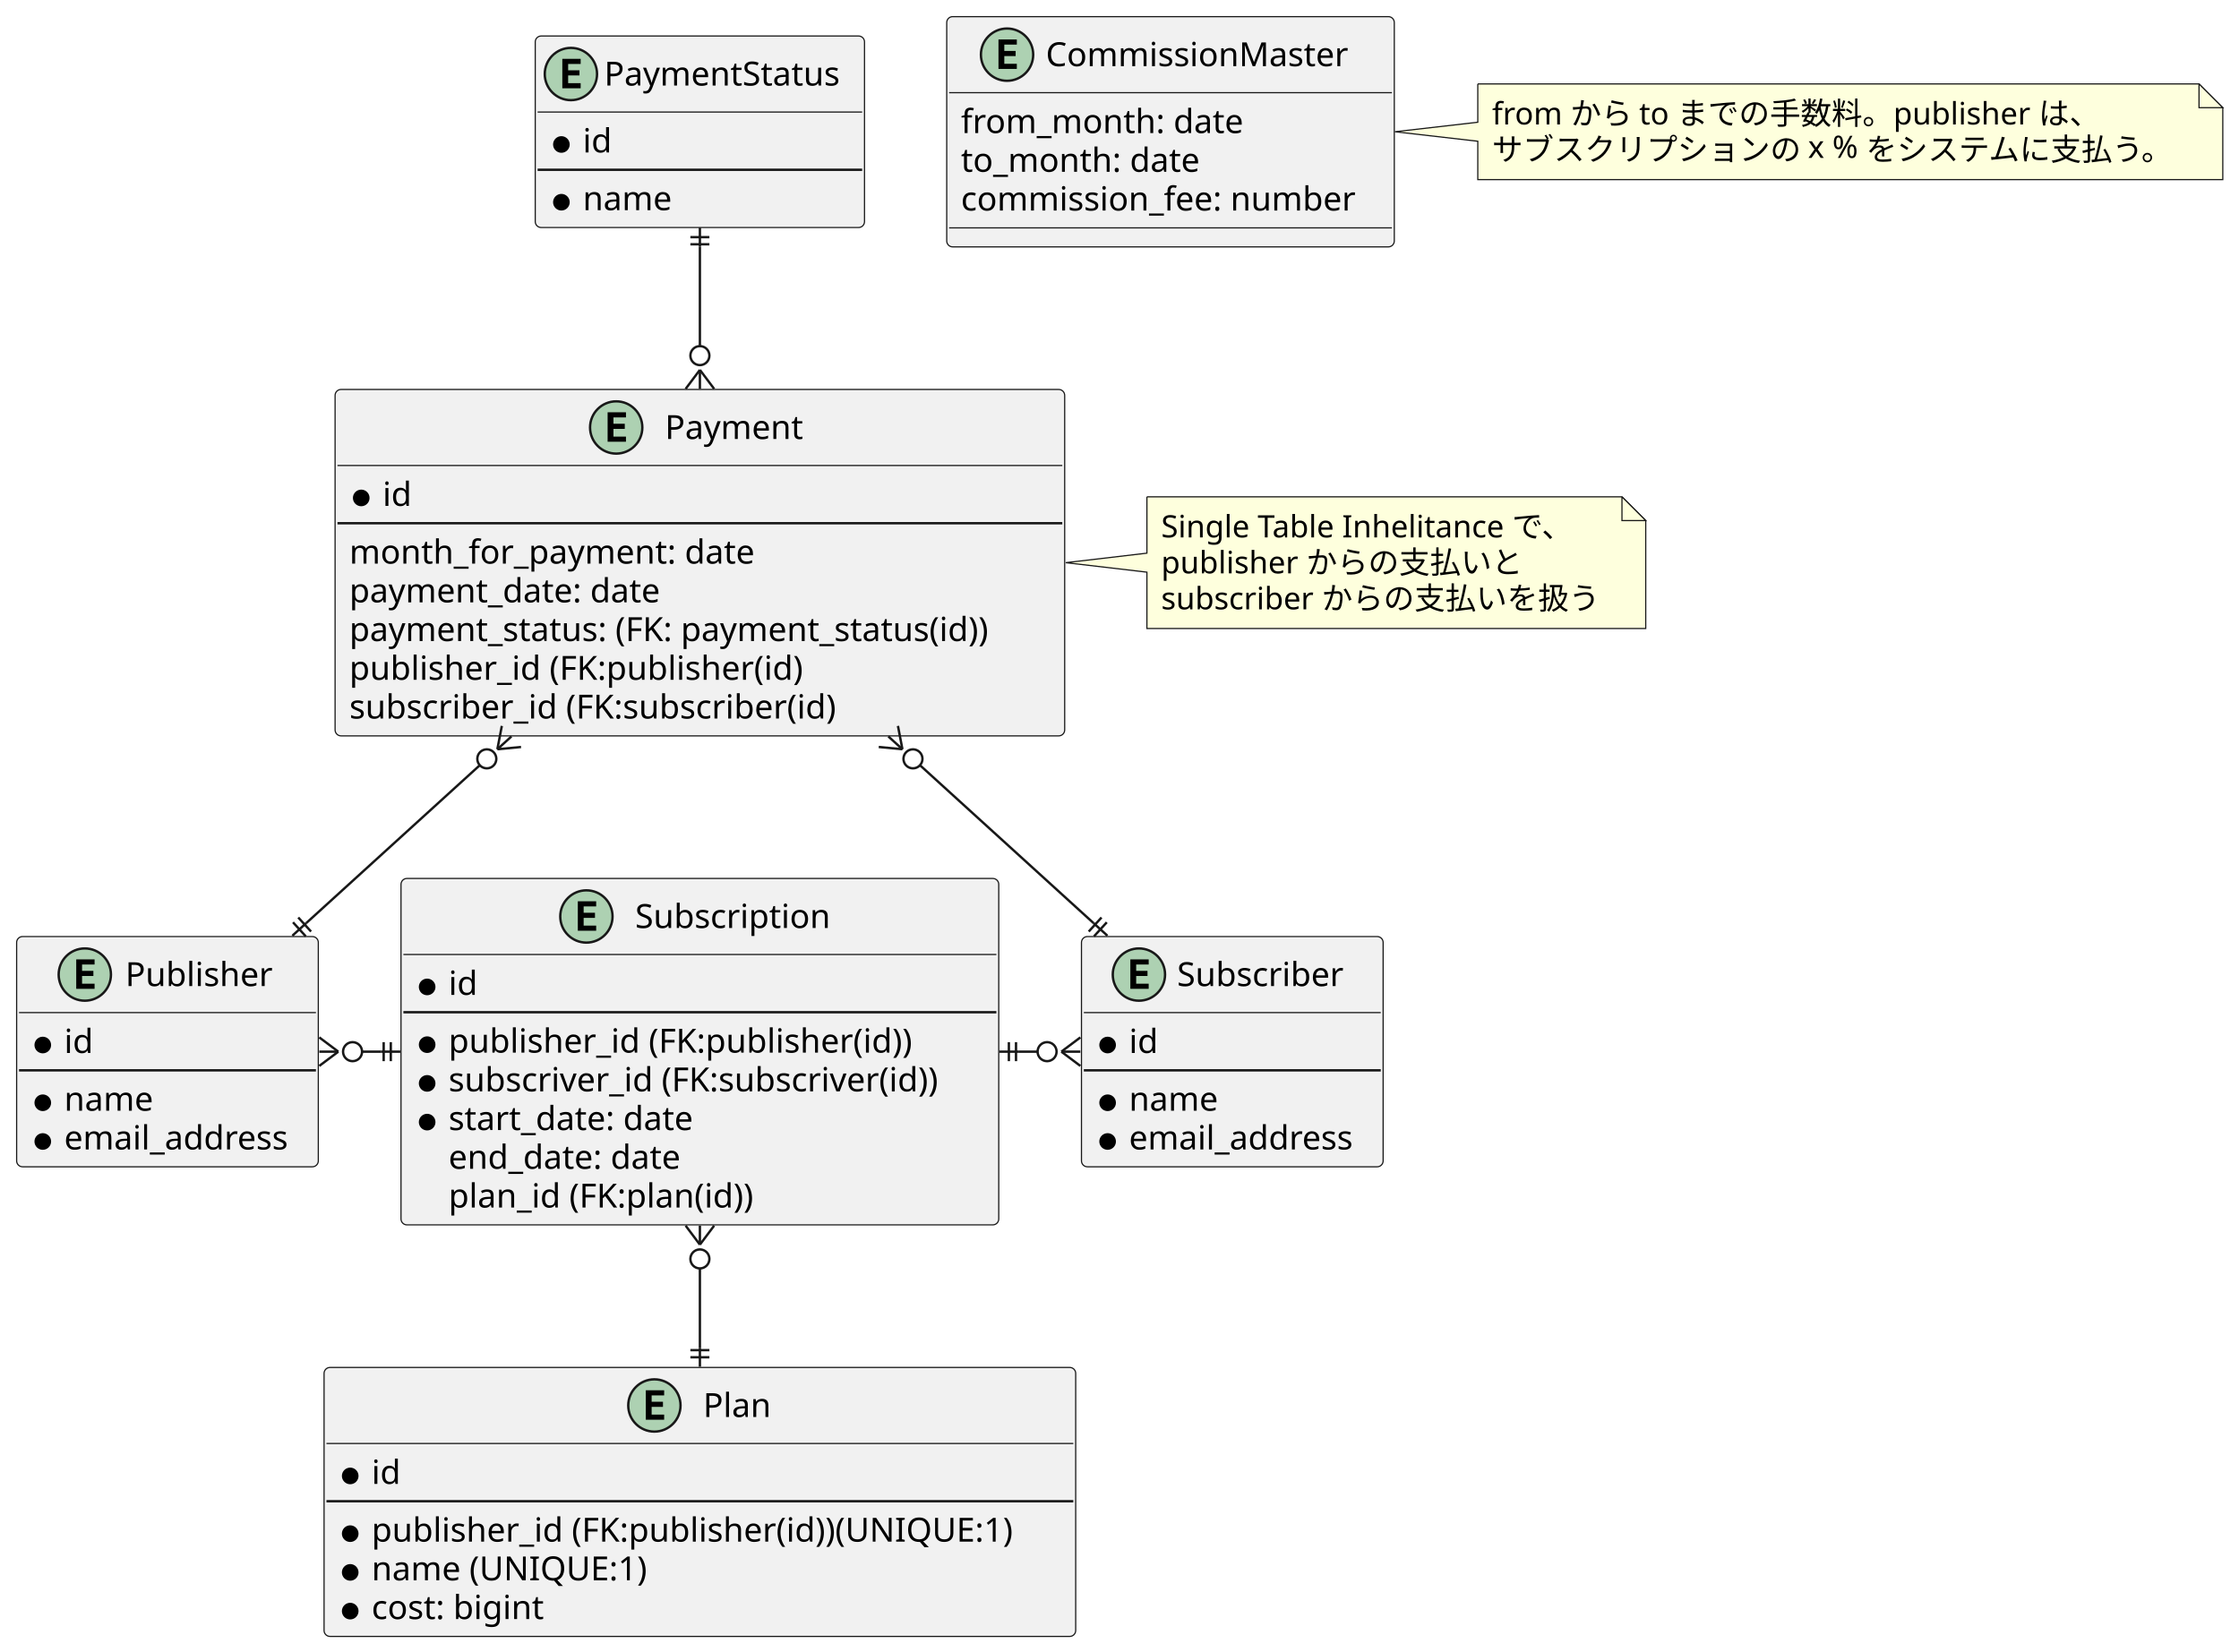
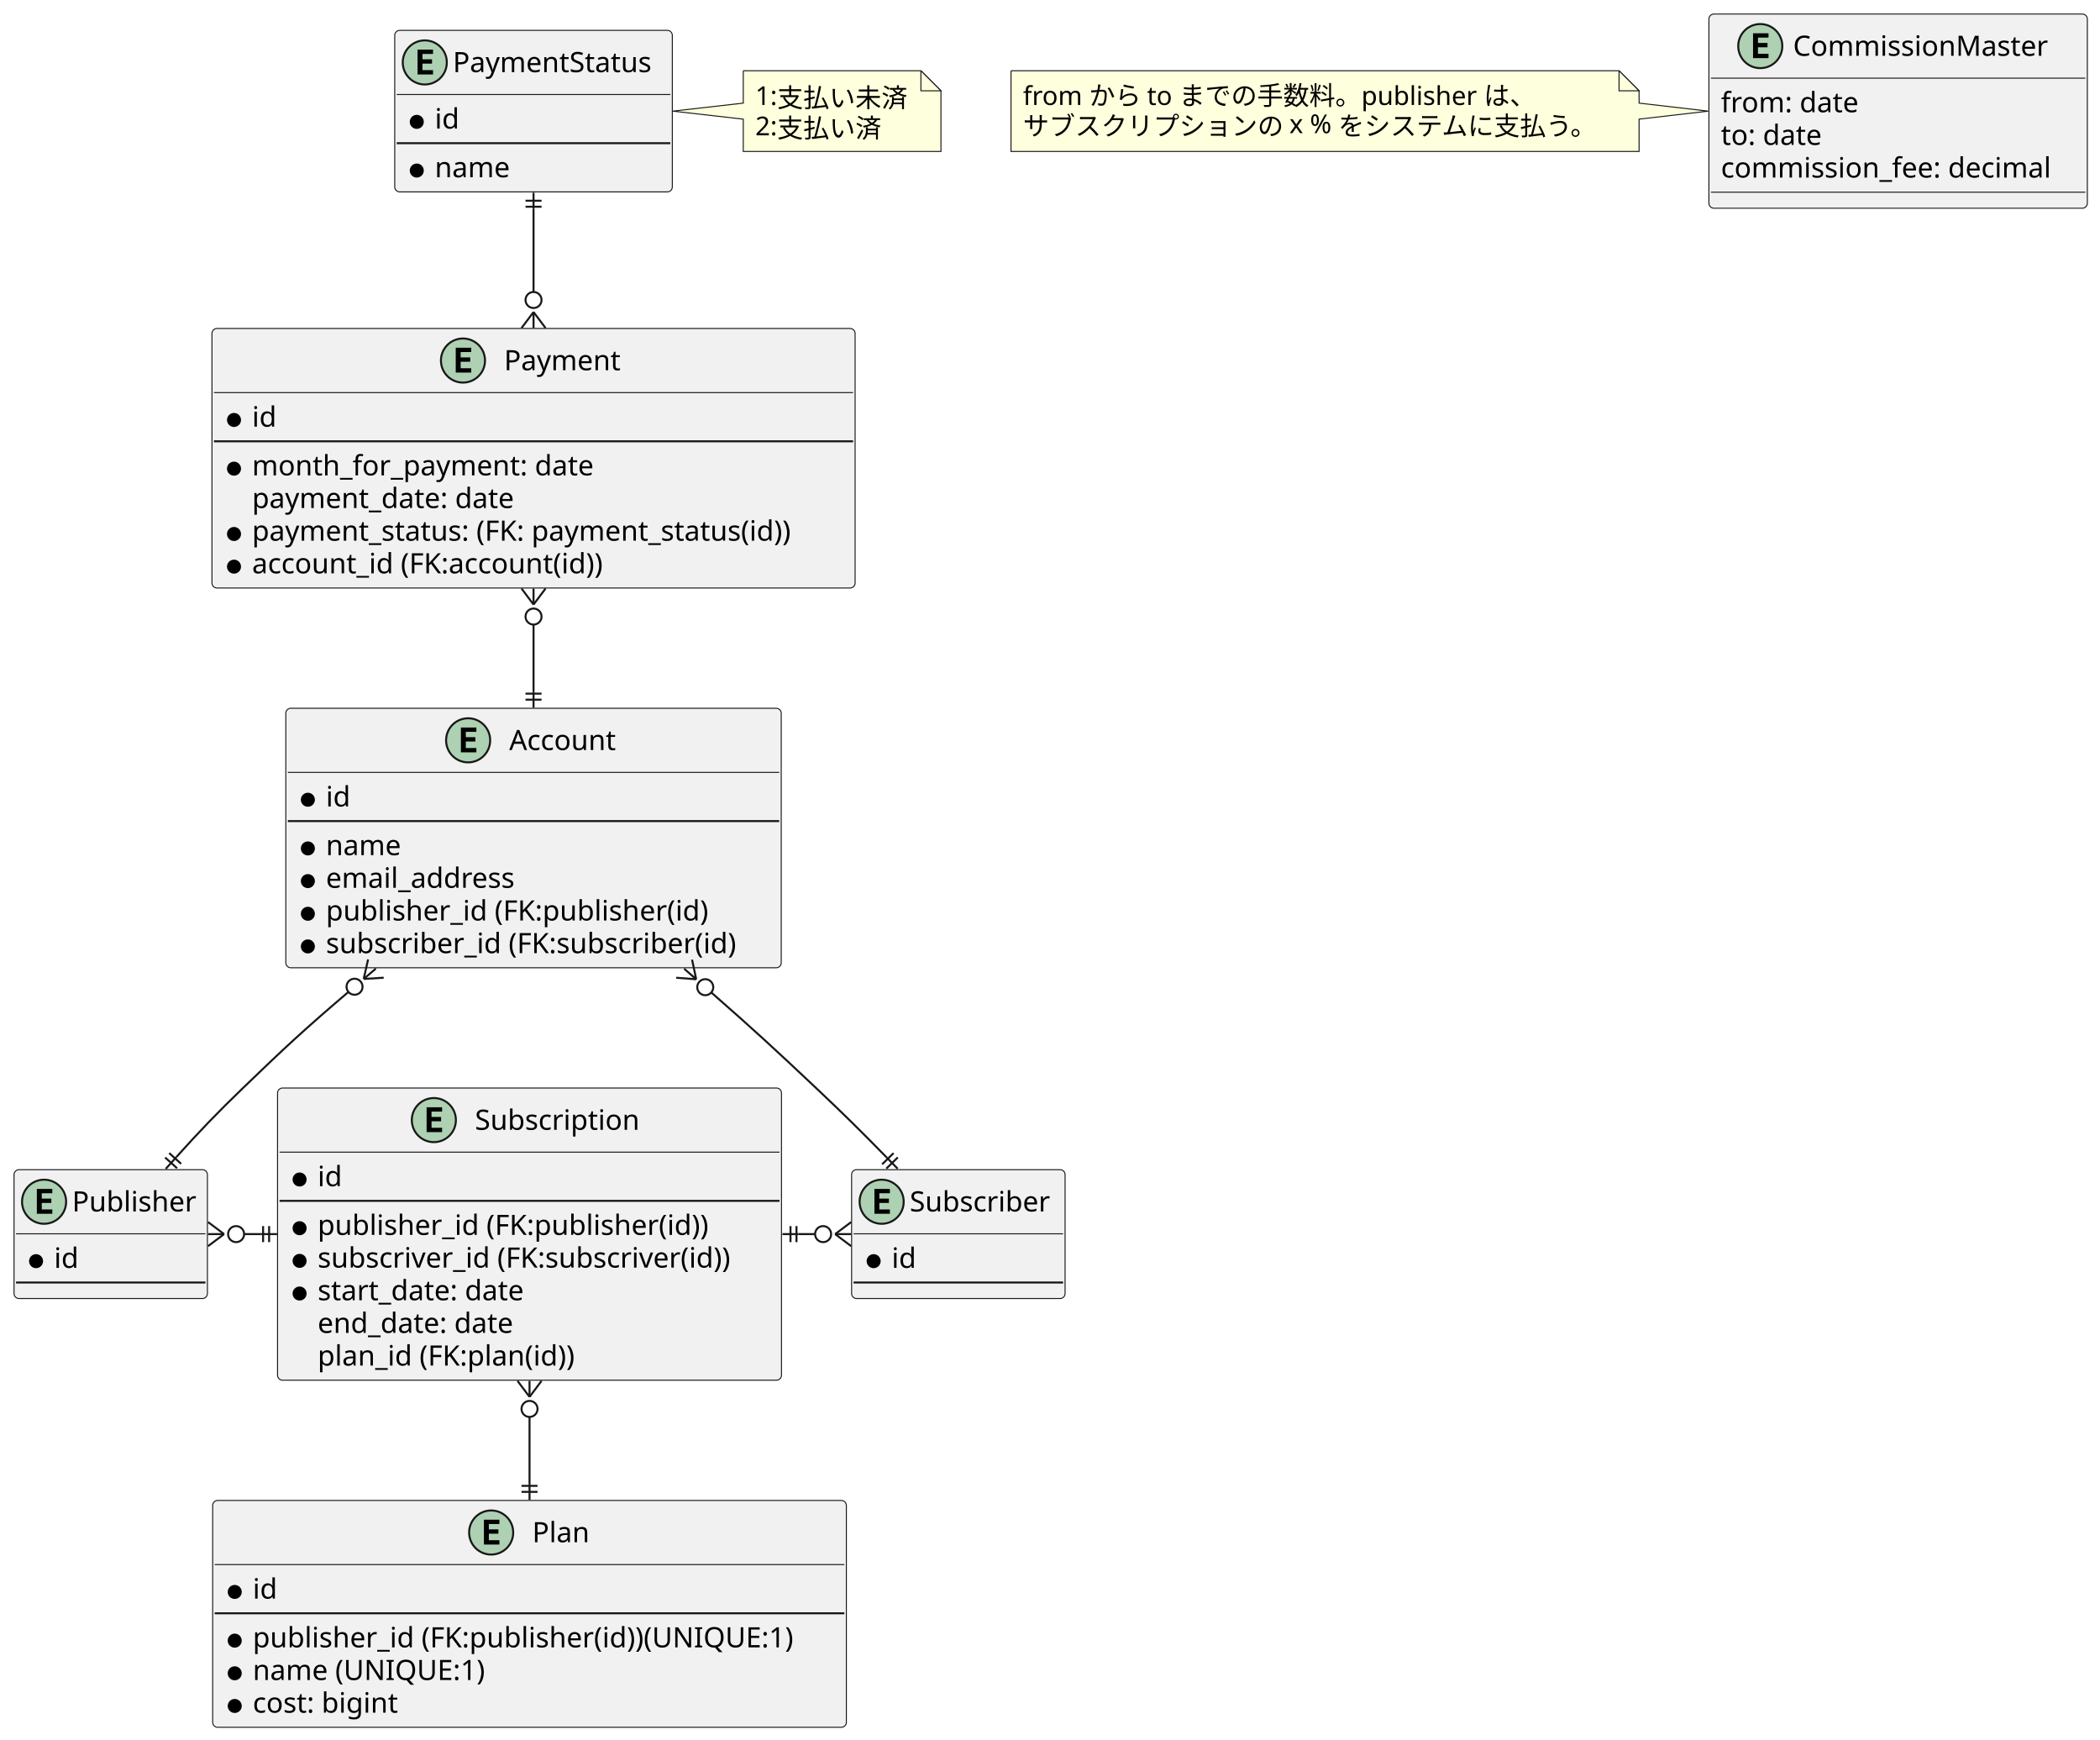
- <svg xmlns="http://www.w3.org/2000/svg" contentStyleType="text/css" height="695px" preserveAspectRatio="none" style="width:942px;height:695px;background:#FFFFFF;" version="1.1" viewBox="0 0 942 695" width="942px" zoomAndPan="magnify">
+ <svg xmlns="http://www.w3.org/2000/svg" contentStyleType="text/css" height="868px" preserveAspectRatio="none" style="width:1048px;height:868px;background:#FFFFFF;" version="1.1" viewBox="0 0 1048 868" width="1048px" zoomAndPan="magnify">
  <defs />
  <g>
    <g id="elem_Publisher">
-       <rect codeLine="1" fill="#F1F1F1" height="96.891" id="Publisher" rx="2.5" ry="2.5" style="stroke:#181818;stroke-width:0.5;" width="126.919" x="7" y="394.12" />
-       <ellipse cx="35.681" cy="410.12" fill="#ADD1B2" rx="11" ry="11" style="stroke:#181818;stroke-width:1.0;" />
-       <path d="M39.79,416.12 L32.071,416.12 L32.071,403.729 L39.79,403.729 L39.79,405.886 L34.524,405.886 L34.524,408.558 L39.29,408.558 L39.29,410.714 L34.524,410.714 L34.524,413.964 L39.79,413.964 L39.79,416.12 Z " fill="#000000" />
-       <text fill="#000000" font-family="sans-serif" font-size="14" lengthAdjust="spacing" textLength="64.518" x="52.721" y="414.967">Publisher</text>
-       <line style="stroke:#181818;stroke-width:0.5;" x1="8" x2="132.919" y1="426.12" y2="426.12" />
-       <ellipse cx="18" cy="439.768" fill="#000000" rx="3" ry="3" style="stroke:#000000;stroke-width:1.0;" />
-       <text fill="#000000" font-family="sans-serif" font-size="14" lengthAdjust="spacing" textLength="12.776" x="27" y="443.115">id</text>
-       <line style="stroke:#181818;stroke-width:1.0;" x1="8" x2="132.919" y1="450.417" y2="450.417" />
-       <ellipse cx="18" cy="464.065" fill="#000000" rx="3" ry="3" style="stroke:#000000;stroke-width:1.0;" />
-       <text fill="#000000" font-family="sans-serif" font-size="14" lengthAdjust="spacing" textLength="39.703" x="27" y="467.412">name</text>
-       <ellipse cx="18" cy="480.362" fill="#000000" rx="3" ry="3" style="stroke:#000000;stroke-width:1.0;" />
-       <text fill="#000000" font-family="sans-serif" font-size="14" lengthAdjust="spacing" textLength="100.919" x="27" y="483.709">email_address</text>
+       <rect codeLine="1" fill="#F1F1F1" height="64.297" id="Publisher" rx="2.5" ry="2.5" style="stroke:#181818;stroke-width:0.5;" width="96.518" x="7" y="583.6" />
+       <ellipse cx="22" cy="599.6" fill="#ADD1B2" rx="11" ry="11" style="stroke:#181818;stroke-width:1.0;" />
+       <path d="M26.109,605.6 L18.391,605.6 L18.391,593.209 L26.109,593.209 L26.109,595.366 L20.844,595.366 L20.844,598.038 L25.609,598.038 L25.609,600.194 L20.844,600.194 L20.844,603.444 L26.109,603.444 L26.109,605.6 Z " fill="#000000" />
+       <text fill="#000000" font-family="sans-serif" font-size="14" lengthAdjust="spacing" textLength="64.518" x="36" y="604.447">Publisher</text>
+       <line style="stroke:#181818;stroke-width:0.5;" x1="8" x2="102.518" y1="615.6" y2="615.6" />
+       <ellipse cx="18" cy="629.248" fill="#000000" rx="3" ry="3" style="stroke:#000000;stroke-width:1.0;" />
+       <text fill="#000000" font-family="sans-serif" font-size="14" lengthAdjust="spacing" textLength="12.776" x="27" y="632.595">id</text>
+       <line style="stroke:#181818;stroke-width:1.0;" x1="8" x2="102.518" y1="639.897" y2="639.897" />
    </g>
    <g id="elem_Subscriber">
-       <rect codeLine="8" fill="#F1F1F1" height="96.891" id="Subscriber" rx="2.5" ry="2.5" style="stroke:#181818;stroke-width:0.5;" width="126.919" x="455" y="394.12" />
-       <ellipse cx="479.171" cy="410.12" fill="#ADD1B2" rx="11" ry="11" style="stroke:#181818;stroke-width:1.0;" />
-       <path d="M483.28,416.12 L475.562,416.12 L475.562,403.729 L483.28,403.729 L483.28,405.886 L478.015,405.886 L478.015,408.558 L482.78,408.558 L482.78,410.714 L478.015,410.714 L478.015,413.964 L483.28,413.964 L483.28,416.12 Z " fill="#000000" />
-       <text fill="#000000" font-family="sans-serif" font-size="14" lengthAdjust="spacing" textLength="74.539" x="495.209" y="414.967">Subscriber</text>
-       <line style="stroke:#181818;stroke-width:0.5;" x1="456" x2="580.919" y1="426.12" y2="426.12" />
-       <ellipse cx="466" cy="439.768" fill="#000000" rx="3" ry="3" style="stroke:#000000;stroke-width:1.0;" />
-       <text fill="#000000" font-family="sans-serif" font-size="14" lengthAdjust="spacing" textLength="12.776" x="475" y="443.115">id</text>
-       <line style="stroke:#181818;stroke-width:1.0;" x1="456" x2="580.919" y1="450.417" y2="450.417" />
-       <ellipse cx="466" cy="464.065" fill="#000000" rx="3" ry="3" style="stroke:#000000;stroke-width:1.0;" />
-       <text fill="#000000" font-family="sans-serif" font-size="14" lengthAdjust="spacing" textLength="39.703" x="475" y="467.412">name</text>
-       <ellipse cx="466" cy="480.362" fill="#000000" rx="3" ry="3" style="stroke:#000000;stroke-width:1.0;" />
-       <text fill="#000000" font-family="sans-serif" font-size="14" lengthAdjust="spacing" textLength="100.919" x="475" y="483.709">email_address</text>
+       <rect codeLine="6" fill="#F1F1F1" height="64.297" id="Subscriber" rx="2.5" ry="2.5" style="stroke:#181818;stroke-width:0.5;" width="106.539" x="424.99" y="583.6" />
+       <ellipse cx="439.99" cy="599.6" fill="#ADD1B2" rx="11" ry="11" style="stroke:#181818;stroke-width:1.0;" />
+       <path d="M444.099,605.6 L436.381,605.6 L436.381,593.209 L444.099,593.209 L444.099,595.366 L438.834,595.366 L438.834,598.038 L443.599,598.038 L443.599,600.194 L438.834,600.194 L438.834,603.444 L444.099,603.444 L444.099,605.6 Z " fill="#000000" />
+       <text fill="#000000" font-family="sans-serif" font-size="14" lengthAdjust="spacing" textLength="74.539" x="453.99" y="604.447">Subscriber</text>
+       <line style="stroke:#181818;stroke-width:0.5;" x1="425.99" x2="530.529" y1="615.6" y2="615.6" />
+       <ellipse cx="435.99" cy="629.248" fill="#000000" rx="3" ry="3" style="stroke:#000000;stroke-width:1.0;" />
+       <text fill="#000000" font-family="sans-serif" font-size="14" lengthAdjust="spacing" textLength="12.776" x="444.99" y="632.595">id</text>
+       <line style="stroke:#181818;stroke-width:1.0;" x1="425.99" x2="530.529" y1="639.897" y2="639.897" />
    </g>
    <g id="elem_Subscription">
-       <rect codeLine="15" fill="#F1F1F1" height="145.781" id="Subscription" rx="2.5" ry="2.5" style="stroke:#181818;stroke-width:0.5;" width="251.49" x="168.71" y="369.67" />
-       <ellipse cx="246.712" cy="385.67" fill="#ADD1B2" rx="11" ry="11" style="stroke:#181818;stroke-width:1.0;" />
-       <path d="M250.821,391.67 L243.102,391.67 L243.102,379.279 L250.821,379.279 L250.821,381.436 L245.555,381.436 L245.555,384.108 L250.321,384.108 L250.321,386.264 L245.555,386.264 L245.555,389.514 L250.821,389.514 L250.821,391.67 Z " fill="#000000" />
-       <text fill="#000000" font-family="sans-serif" font-size="14" lengthAdjust="spacing" textLength="86.987" x="267.212" y="390.517">Subscription</text>
-       <line style="stroke:#181818;stroke-width:0.5;" x1="169.71" x2="419.2" y1="401.67" y2="401.67" />
-       <ellipse cx="179.71" cy="415.318" fill="#000000" rx="3" ry="3" style="stroke:#000000;stroke-width:1.0;" />
-       <text fill="#000000" font-family="sans-serif" font-size="14" lengthAdjust="spacing" textLength="12.776" x="188.71" y="418.665">id</text>
-       <line style="stroke:#181818;stroke-width:1.0;" x1="169.71" x2="419.2" y1="425.967" y2="425.967" />
-       <ellipse cx="179.71" cy="439.615" fill="#000000" rx="3" ry="3" style="stroke:#000000;stroke-width:1.0;" />
-       <text fill="#000000" font-family="sans-serif" font-size="14" lengthAdjust="spacing" textLength="210.725" x="188.71" y="442.962">publisher_id (FK:publisher(id))</text>
-       <ellipse cx="179.71" cy="455.912" fill="#000000" rx="3" ry="3" style="stroke:#000000;stroke-width:1.0;" />
-       <text fill="#000000" font-family="sans-serif" font-size="14" lengthAdjust="spacing" textLength="225.49" x="188.71" y="459.259">subscriver_id (FK:subscriver(id))</text>
-       <ellipse cx="179.71" cy="472.209" fill="#000000" rx="3" ry="3" style="stroke:#000000;stroke-width:1.0;" />
-       <text fill="#000000" font-family="sans-serif" font-size="14" lengthAdjust="spacing" textLength="111.911" x="188.71" y="475.556">start_date: date</text>
-       <text fill="#000000" font-family="sans-serif" font-size="14" lengthAdjust="spacing" textLength="105.677" x="188.71" y="491.853">end_date: date</text>
-       <text fill="#000000" font-family="sans-serif" font-size="14" lengthAdjust="spacing" textLength="141.258" x="188.71" y="508.149">plan_id (FK:plan(id))</text>
+       <rect codeLine="11" fill="#F1F1F1" height="145.781" id="Subscription" rx="2.5" ry="2.5" style="stroke:#181818;stroke-width:0.5;" width="251.49" x="138.51" y="542.86" />
+       <ellipse cx="216.512" cy="558.86" fill="#ADD1B2" rx="11" ry="11" style="stroke:#181818;stroke-width:1.0;" />
+       <path d="M220.621,564.86 L212.902,564.86 L212.902,552.469 L220.621,552.469 L220.621,554.626 L215.355,554.626 L215.355,557.298 L220.121,557.298 L220.121,559.454 L215.355,559.454 L215.355,562.704 L220.621,562.704 L220.621,564.86 Z " fill="#000000" />
+       <text fill="#000000" font-family="sans-serif" font-size="14" lengthAdjust="spacing" textLength="86.987" x="237.012" y="563.707">Subscription</text>
+       <line style="stroke:#181818;stroke-width:0.5;" x1="139.51" x2="389" y1="574.86" y2="574.86" />
+       <ellipse cx="149.51" cy="588.508" fill="#000000" rx="3" ry="3" style="stroke:#000000;stroke-width:1.0;" />
+       <text fill="#000000" font-family="sans-serif" font-size="14" lengthAdjust="spacing" textLength="12.776" x="158.51" y="591.855">id</text>
+       <line style="stroke:#181818;stroke-width:1.0;" x1="139.51" x2="389" y1="599.157" y2="599.157" />
+       <ellipse cx="149.51" cy="612.805" fill="#000000" rx="3" ry="3" style="stroke:#000000;stroke-width:1.0;" />
+       <text fill="#000000" font-family="sans-serif" font-size="14" lengthAdjust="spacing" textLength="210.725" x="158.51" y="616.152">publisher_id (FK:publisher(id))</text>
+       <ellipse cx="149.51" cy="629.102" fill="#000000" rx="3" ry="3" style="stroke:#000000;stroke-width:1.0;" />
+       <text fill="#000000" font-family="sans-serif" font-size="14" lengthAdjust="spacing" textLength="225.49" x="158.51" y="632.449">subscriver_id (FK:subscriver(id))</text>
+       <ellipse cx="149.51" cy="645.399" fill="#000000" rx="3" ry="3" style="stroke:#000000;stroke-width:1.0;" />
+       <text fill="#000000" font-family="sans-serif" font-size="14" lengthAdjust="spacing" textLength="111.911" x="158.51" y="648.746">start_date: date</text>
+       <text fill="#000000" font-family="sans-serif" font-size="14" lengthAdjust="spacing" textLength="105.677" x="158.51" y="665.043">end_date: date</text>
+       <text fill="#000000" font-family="sans-serif" font-size="14" lengthAdjust="spacing" textLength="141.258" x="158.51" y="681.34">plan_id (FK:plan(id))</text>
    </g>
    <g id="elem_Plan">
-       <rect codeLine="25" fill="#F1F1F1" height="113.188" id="Plan" rx="2.5" ry="2.5" style="stroke:#181818;stroke-width:0.5;" width="316.233" x="136.34" y="575.45" />
-       <ellipse cx="275.315" cy="591.45" fill="#ADD1B2" rx="11" ry="11" style="stroke:#181818;stroke-width:1.0;" />
-       <path d="M279.424,597.45 L271.705,597.45 L271.705,585.059 L279.424,585.059 L279.424,587.216 L274.158,587.216 L274.158,589.888 L278.924,589.888 L278.924,592.044 L274.158,592.044 L274.158,595.294 L279.424,595.294 L279.424,597.45 Z " fill="#000000" />
-       <text fill="#000000" font-family="sans-serif" font-size="14" lengthAdjust="spacing" textLength="29.784" x="295.815" y="596.297">Plan</text>
-       <line style="stroke:#181818;stroke-width:0.5;" x1="137.34" x2="451.573" y1="607.45" y2="607.45" />
-       <ellipse cx="147.34" cy="621.098" fill="#000000" rx="3" ry="3" style="stroke:#000000;stroke-width:1.0;" />
-       <text fill="#000000" font-family="sans-serif" font-size="14" lengthAdjust="spacing" textLength="12.776" x="156.34" y="624.445">id</text>
-       <line style="stroke:#181818;stroke-width:1.0;" x1="137.34" x2="451.573" y1="631.747" y2="631.747" />
-       <ellipse cx="147.34" cy="645.395" fill="#000000" rx="3" ry="3" style="stroke:#000000;stroke-width:1.0;" />
-       <text fill="#000000" font-family="sans-serif" font-size="14" lengthAdjust="spacing" textLength="290.233" x="156.34" y="648.742">publisher_id (FK:publisher(id))(UNIQUE:1)</text>
-       <ellipse cx="147.34" cy="661.692" fill="#000000" rx="3" ry="3" style="stroke:#000000;stroke-width:1.0;" />
-       <text fill="#000000" font-family="sans-serif" font-size="14" lengthAdjust="spacing" textLength="123.662" x="156.34" y="665.039">name (UNIQUE:1)</text>
-       <ellipse cx="147.34" cy="677.989" fill="#000000" rx="3" ry="3" style="stroke:#000000;stroke-width:1.0;" />
-       <text fill="#000000" font-family="sans-serif" font-size="14" lengthAdjust="spacing" textLength="78.128" x="156.34" y="681.336">cost: bigint</text>
+       <rect codeLine="21" fill="#F1F1F1" height="113.188" id="Plan" rx="2.5" ry="2.5" style="stroke:#181818;stroke-width:0.5;" width="316.233" x="106.14" y="748.64" />
+       <ellipse cx="245.115" cy="764.64" fill="#ADD1B2" rx="11" ry="11" style="stroke:#181818;stroke-width:1.0;" />
+       <path d="M249.224,770.64 L241.505,770.64 L241.505,758.249 L249.224,758.249 L249.224,760.406 L243.958,760.406 L243.958,763.077 L248.724,763.077 L248.724,765.234 L243.958,765.234 L243.958,768.484 L249.224,768.484 L249.224,770.64 Z " fill="#000000" />
+       <text fill="#000000" font-family="sans-serif" font-size="14" lengthAdjust="spacing" textLength="29.784" x="265.615" y="769.487">Plan</text>
+       <line style="stroke:#181818;stroke-width:0.5;" x1="107.14" x2="421.373" y1="780.64" y2="780.64" />
+       <ellipse cx="117.14" cy="794.288" fill="#000000" rx="3" ry="3" style="stroke:#000000;stroke-width:1.0;" />
+       <text fill="#000000" font-family="sans-serif" font-size="14" lengthAdjust="spacing" textLength="12.776" x="126.14" y="797.635">id</text>
+       <line style="stroke:#181818;stroke-width:1.0;" x1="107.14" x2="421.373" y1="804.937" y2="804.937" />
+       <ellipse cx="117.14" cy="818.585" fill="#000000" rx="3" ry="3" style="stroke:#000000;stroke-width:1.0;" />
+       <text fill="#000000" font-family="sans-serif" font-size="14" lengthAdjust="spacing" textLength="290.233" x="126.14" y="821.932">publisher_id (FK:publisher(id))(UNIQUE:1)</text>
+       <ellipse cx="117.14" cy="834.882" fill="#000000" rx="3" ry="3" style="stroke:#000000;stroke-width:1.0;" />
+       <text fill="#000000" font-family="sans-serif" font-size="14" lengthAdjust="spacing" textLength="123.662" x="126.14" y="838.229">name (UNIQUE:1)</text>
+       <ellipse cx="117.14" cy="851.179" fill="#000000" rx="3" ry="3" style="stroke:#000000;stroke-width:1.0;" />
+       <text fill="#000000" font-family="sans-serif" font-size="14" lengthAdjust="spacing" textLength="78.128" x="126.14" y="854.526">cost: bigint</text>
    </g>
    <g id="elem_Payment">
-       <rect codeLine="33" fill="#F1F1F1" height="145.781" id="Payment" rx="2.5" ry="2.5" style="stroke:#181818;stroke-width:0.5;" width="306.957" x="140.98" y="163.89" />
-       <ellipse cx="259.249" cy="179.89" fill="#ADD1B2" rx="11" ry="11" style="stroke:#181818;stroke-width:1.0;" />
-       <path d="M263.358,185.89 L255.639,185.89 L255.639,173.499 L263.358,173.499 L263.358,175.656 L258.092,175.656 L258.092,178.327 L262.858,178.327 L262.858,180.484 L258.092,180.484 L258.092,183.734 L263.358,183.734 L263.358,185.89 Z " fill="#000000" />
-       <text fill="#000000" font-family="sans-serif" font-size="14" lengthAdjust="spacing" textLength="61.92" x="279.749" y="184.737">Payment</text>
-       <line style="stroke:#181818;stroke-width:0.5;" x1="141.98" x2="446.937" y1="195.89" y2="195.89" />
-       <ellipse cx="151.98" cy="209.538" fill="#000000" rx="3" ry="3" style="stroke:#000000;stroke-width:1.0;" />
-       <text fill="#000000" font-family="sans-serif" font-size="14" lengthAdjust="spacing" textLength="12.776" x="160.98" y="212.885">id</text>
-       <line style="stroke:#181818;stroke-width:1.0;" x1="141.98" x2="446.937" y1="220.187" y2="220.187" />
-       <text fill="#000000" font-family="sans-serif" font-size="14" lengthAdjust="spacing" textLength="181.788" x="146.98" y="237.182">month_for_payment: date</text>
-       <text fill="#000000" font-family="sans-serif" font-size="14" lengthAdjust="spacing" textLength="141.668" x="146.98" y="253.479">payment_date: date</text>
-       <text fill="#000000" font-family="sans-serif" font-size="14" lengthAdjust="spacing" textLength="294.957" x="146.98" y="269.776">payment_status: (FK: payment_status(id))</text>
-       <text fill="#000000" font-family="sans-serif" font-size="14" lengthAdjust="spacing" textLength="205.263" x="146.98" y="286.073">publisher_id (FK:publisher(id)</text>
-       <text fill="#000000" font-family="sans-serif" font-size="14" lengthAdjust="spacing" textLength="221.231" x="146.98" y="302.37">subscriber_id (FK:subscriber(id)</text>
+       <rect codeLine="29" fill="#F1F1F1" height="129.484" id="Payment" rx="2.5" ry="2.5" style="stroke:#181818;stroke-width:0.5;" width="320.957" x="105.78" y="163.89" />
+       <ellipse cx="231.049" cy="179.89" fill="#ADD1B2" rx="11" ry="11" style="stroke:#181818;stroke-width:1.0;" />
+       <path d="M235.158,185.89 L227.439,185.89 L227.439,173.499 L235.158,173.499 L235.158,175.656 L229.892,175.656 L229.892,178.327 L234.658,178.327 L234.658,180.484 L229.892,180.484 L229.892,183.734 L235.158,183.734 L235.158,185.89 Z " fill="#000000" />
+       <text fill="#000000" font-family="sans-serif" font-size="14" lengthAdjust="spacing" textLength="61.92" x="251.549" y="184.737">Payment</text>
+       <line style="stroke:#181818;stroke-width:0.5;" x1="106.78" x2="425.737" y1="195.89" y2="195.89" />
+       <ellipse cx="116.78" cy="209.538" fill="#000000" rx="3" ry="3" style="stroke:#000000;stroke-width:1.0;" />
+       <text fill="#000000" font-family="sans-serif" font-size="14" lengthAdjust="spacing" textLength="12.776" x="125.78" y="212.885">id</text>
+       <line style="stroke:#181818;stroke-width:1.0;" x1="106.78" x2="425.737" y1="220.187" y2="220.187" />
+       <ellipse cx="116.78" cy="233.835" fill="#000000" rx="3" ry="3" style="stroke:#000000;stroke-width:1.0;" />
+       <text fill="#000000" font-family="sans-serif" font-size="14" lengthAdjust="spacing" textLength="181.788" x="125.78" y="237.182">month_for_payment: date</text>
+       <text fill="#000000" font-family="sans-serif" font-size="14" lengthAdjust="spacing" textLength="141.668" x="125.78" y="253.479">payment_date: date</text>
+       <ellipse cx="116.78" cy="266.429" fill="#000000" rx="3" ry="3" style="stroke:#000000;stroke-width:1.0;" />
+       <text fill="#000000" font-family="sans-serif" font-size="14" lengthAdjust="spacing" textLength="294.957" x="125.78" y="269.776">payment_status: (FK: payment_status(id))</text>
+       <ellipse cx="116.78" cy="282.726" fill="#000000" rx="3" ry="3" style="stroke:#000000;stroke-width:1.0;" />
+       <text fill="#000000" font-family="sans-serif" font-size="14" lengthAdjust="spacing" textLength="192.35" x="125.78" y="286.073">account_id (FK:account(id))</text>
    </g>
-     <g id="elem_GMN7">
-       <path d="M482.53,209.08 L482.53,232.78 L448.4,236.78 L482.53,240.78 L482.53,264.478 A0,0 0 0 0 482.53,264.478 L692.398,264.478 A0,0 0 0 0 692.398,264.478 L692.398,219.08 L682.398,209.08 L482.53,209.08 A0,0 0 0 0 482.53,209.08 " fill="#FEFFDD" style="stroke:#181818;stroke-width:0.5;" />
-       <path d="M682.398,209.08 L682.398,219.08 L692.398,219.08 L682.398,209.08 " fill="#FEFFDD" style="stroke:#181818;stroke-width:0.5;" />
-       <text fill="#000000" font-family="sans-serif" font-size="13" lengthAdjust="spacing" textLength="186.113" x="488.53" y="226.147">Single Table Inhelitance で、</text>
-       <text fill="#000000" font-family="sans-serif" font-size="13" lengthAdjust="spacing" textLength="155.454" x="488.53" y="241.28">publisher からの支払いと</text>
-       <text fill="#000000" font-family="sans-serif" font-size="13" lengthAdjust="spacing" textLength="188.868" x="488.53" y="256.413">subscriber からの支払いを扱う</text>
+     <g id="elem_Account">
+       <rect codeLine="38" fill="#F1F1F1" height="129.484" id="Account" rx="2.5" ry="2.5" style="stroke:#181818;stroke-width:0.5;" width="247.231" x="142.64" y="353.38" />
+       <ellipse cx="233.619" cy="369.38" fill="#ADD1B2" rx="11" ry="11" style="stroke:#181818;stroke-width:1.0;" />
+       <path d="M237.729,375.38 L230.01,375.38 L230.01,362.989 L237.729,362.989 L237.729,365.146 L232.463,365.146 L232.463,367.817 L237.229,367.817 L237.229,369.974 L232.463,369.974 L232.463,373.224 L237.729,373.224 L237.729,375.38 Z " fill="#000000" />
+       <text fill="#000000" font-family="sans-serif" font-size="14" lengthAdjust="spacing" textLength="56.773" x="254.119" y="374.227">Account</text>
+       <line style="stroke:#181818;stroke-width:0.5;" x1="143.64" x2="388.871" y1="385.38" y2="385.38" />
+       <ellipse cx="153.64" cy="399.028" fill="#000000" rx="3" ry="3" style="stroke:#000000;stroke-width:1.0;" />
+       <text fill="#000000" font-family="sans-serif" font-size="14" lengthAdjust="spacing" textLength="12.776" x="162.64" y="402.375">id</text>
+       <line style="stroke:#181818;stroke-width:1.0;" x1="143.64" x2="388.871" y1="409.677" y2="409.677" />
+       <ellipse cx="153.64" cy="423.325" fill="#000000" rx="3" ry="3" style="stroke:#000000;stroke-width:1.0;" />
+       <text fill="#000000" font-family="sans-serif" font-size="14" lengthAdjust="spacing" textLength="39.703" x="162.64" y="426.672">name</text>
+       <ellipse cx="153.64" cy="439.622" fill="#000000" rx="3" ry="3" style="stroke:#000000;stroke-width:1.0;" />
+       <text fill="#000000" font-family="sans-serif" font-size="14" lengthAdjust="spacing" textLength="100.919" x="162.64" y="442.969">email_address</text>
+       <ellipse cx="153.64" cy="455.919" fill="#000000" rx="3" ry="3" style="stroke:#000000;stroke-width:1.0;" />
+       <text fill="#000000" font-family="sans-serif" font-size="14" lengthAdjust="spacing" textLength="205.263" x="162.64" y="459.266">publisher_id (FK:publisher(id)</text>
+       <ellipse cx="153.64" cy="472.216" fill="#000000" rx="3" ry="3" style="stroke:#000000;stroke-width:1.0;" />
+       <text fill="#000000" font-family="sans-serif" font-size="14" lengthAdjust="spacing" textLength="221.231" x="162.64" y="475.563">subscriber_id (FK:subscriber(id)</text>
    </g>
    <g id="elem_PaymentStatus">
-       <rect codeLine="45" fill="#F1F1F1" height="80.594" id="PaymentStatus" rx="2.5" ry="2.5" style="stroke:#181818;stroke-width:0.5;" width="138.531" x="225.19" y="15.15" />
-       <ellipse cx="240.19" cy="31.15" fill="#ADD1B2" rx="11" ry="11" style="stroke:#181818;stroke-width:1.0;" />
-       <path d="M244.299,37.15 L236.581,37.15 L236.581,24.759 L244.299,24.759 L244.299,26.916 L239.034,26.916 L239.034,29.587 L243.799,29.587 L243.799,31.744 L239.034,31.744 L239.034,34.994 L244.299,34.994 L244.299,37.15 Z " fill="#000000" />
-       <text fill="#000000" font-family="sans-serif" font-size="14" lengthAdjust="spacing" textLength="106.531" x="254.19" y="35.997">PaymentStatus</text>
-       <line style="stroke:#181818;stroke-width:0.5;" x1="226.19" x2="362.721" y1="47.15" y2="47.15" />
-       <ellipse cx="236.19" cy="60.798" fill="#000000" rx="3" ry="3" style="stroke:#000000;stroke-width:1.0;" />
-       <text fill="#000000" font-family="sans-serif" font-size="14" lengthAdjust="spacing" textLength="12.776" x="245.19" y="64.145">id</text>
-       <line style="stroke:#181818;stroke-width:1.0;" x1="226.19" x2="362.721" y1="71.447" y2="71.447" />
-       <ellipse cx="236.19" cy="85.095" fill="#000000" rx="3" ry="3" style="stroke:#000000;stroke-width:1.0;" />
-       <text fill="#000000" font-family="sans-serif" font-size="14" lengthAdjust="spacing" textLength="39.703" x="245.19" y="88.442">name</text>
+       <rect codeLine="47" fill="#F1F1F1" height="80.594" id="PaymentStatus" rx="2.5" ry="2.5" style="stroke:#181818;stroke-width:0.5;" width="138.531" x="196.99" y="15.15" />
+       <ellipse cx="211.99" cy="31.15" fill="#ADD1B2" rx="11" ry="11" style="stroke:#181818;stroke-width:1.0;" />
+       <path d="M216.099,37.15 L208.381,37.15 L208.381,24.759 L216.099,24.759 L216.099,26.916 L210.834,26.916 L210.834,29.587 L215.599,29.587 L215.599,31.744 L210.834,31.744 L210.834,34.994 L216.099,34.994 L216.099,37.15 Z " fill="#000000" />
+       <text fill="#000000" font-family="sans-serif" font-size="14" lengthAdjust="spacing" textLength="106.531" x="225.99" y="35.997">PaymentStatus</text>
+       <line style="stroke:#181818;stroke-width:0.5;" x1="197.99" x2="334.521" y1="47.15" y2="47.15" />
+       <ellipse cx="207.99" cy="60.798" fill="#000000" rx="3" ry="3" style="stroke:#000000;stroke-width:1.0;" />
+       <text fill="#000000" font-family="sans-serif" font-size="14" lengthAdjust="spacing" textLength="12.776" x="216.99" y="64.145">id</text>
+       <line style="stroke:#181818;stroke-width:1.0;" x1="197.99" x2="334.521" y1="71.447" y2="71.447" />
+       <ellipse cx="207.99" cy="85.095" fill="#000000" rx="3" ry="3" style="stroke:#000000;stroke-width:1.0;" />
+       <text fill="#000000" font-family="sans-serif" font-size="14" lengthAdjust="spacing" textLength="39.703" x="216.99" y="88.442">name</text>
+     </g>
+     <g id="elem_GMN9">
+       <path d="M370.93,35.31 L370.93,51.45 L335.74,55.45 L370.93,59.45 L370.93,75.576 A0,0 0 0 0 370.93,75.576 L469.581,75.576 A0,0 0 0 0 469.581,75.576 L469.581,45.31 L459.581,35.31 L370.93,35.31 A0,0 0 0 0 370.93,35.31 " fill="#FEFFDD" style="stroke:#181818;stroke-width:0.5;" />
+       <path d="M459.581,35.31 L459.581,45.31 L469.581,45.31 L459.581,35.31 " fill="#FEFFDD" style="stroke:#181818;stroke-width:0.5;" />
+       <text fill="#000000" font-family="sans-serif" font-size="13" lengthAdjust="spacing" textLength="77.651" x="376.93" y="52.377">1:支払い未済</text>
+       <text fill="#000000" font-family="sans-serif" font-size="13" lengthAdjust="spacing" textLength="64.651" x="376.93" y="67.51">2:支払い済</text>
    </g>
    <g id="elem_CommissionMaster">
-       <rect codeLine="51" fill="#F1F1F1" height="96.891" id="CommissionMaster" rx="2.5" ry="2.5" style="stroke:#181818;stroke-width:0.5;" width="188.306" x="398.31" y="7" />
-       <ellipse cx="423.693" cy="23" fill="#ADD1B2" rx="11" ry="11" style="stroke:#181818;stroke-width:1.0;" />
-       <path d="M427.802,29 L420.084,29 L420.084,16.609 L427.802,16.609 L427.802,18.766 L422.537,18.766 L422.537,21.438 L427.302,21.438 L427.302,23.594 L422.537,23.594 L422.537,26.844 L427.802,26.844 L427.802,29 Z " fill="#000000" />
-       <text fill="#000000" font-family="sans-serif" font-size="14" lengthAdjust="spacing" textLength="133.232" x="440" y="27.847">CommissionMaster</text>
-       <line style="stroke:#181818;stroke-width:0.5;" x1="399.31" x2="585.616" y1="39" y2="39" />
-       <text fill="#000000" font-family="sans-serif" font-size="14" lengthAdjust="spacing" textLength="126.061" x="404.31" y="55.995">from_month: date</text>
-       <text fill="#000000" font-family="sans-serif" font-size="14" lengthAdjust="spacing" textLength="107.228" x="404.31" y="72.292">to_month: date</text>
-       <text fill="#000000" font-family="sans-serif" font-size="14" lengthAdjust="spacing" textLength="176.306" x="404.31" y="88.589">commission_fee: number</text>
-       <line style="stroke:#181818;stroke-width:0.5;" x1="399.31" x2="585.616" y1="95.891" y2="95.891" />
+       <rect codeLine="55" fill="#F1F1F1" height="96.891" id="CommissionMaster" rx="2.5" ry="2.5" style="stroke:#181818;stroke-width:0.5;" width="188.859" x="852.83" y="7" />
+       <ellipse cx="878.462" cy="23" fill="#ADD1B2" rx="11" ry="11" style="stroke:#181818;stroke-width:1.0;" />
+       <path d="M882.572,29 L874.853,29 L874.853,16.609 L882.572,16.609 L882.572,18.766 L877.306,18.766 L877.306,21.438 L882.072,21.438 L882.072,23.594 L877.306,23.594 L877.306,26.844 L882.572,26.844 L882.572,29 Z " fill="#000000" />
+       <text fill="#000000" font-family="sans-serif" font-size="14" lengthAdjust="spacing" textLength="133.232" x="894.825" y="27.847">CommissionMaster</text>
+       <line style="stroke:#181818;stroke-width:0.5;" x1="853.83" x2="1040.689" y1="39" y2="39" />
+       <text fill="#000000" font-family="sans-serif" font-size="14" lengthAdjust="spacing" textLength="73.623" x="858.83" y="55.995">from: date</text>
+       <text fill="#000000" font-family="sans-serif" font-size="14" lengthAdjust="spacing" textLength="54.79" x="858.83" y="72.292">to: date</text>
+       <text fill="#000000" font-family="sans-serif" font-size="14" lengthAdjust="spacing" textLength="176.859" x="858.83" y="88.589">commission_fee: decimal</text>
+       <line style="stroke:#181818;stroke-width:0.5;" x1="853.83" x2="1040.689" y1="95.891" y2="95.891" />
    </g>
-     <g id="elem_GMN12">
-       <path d="M621.74,35.31 L621.74,51.44 L586.86,55.44 L621.74,59.44 L621.74,75.576 A0,0 0 0 0 621.74,75.576 L935.183,75.576 A0,0 0 0 0 935.183,75.576 L935.183,45.31 L925.183,35.31 L621.74,35.31 A0,0 0 0 0 621.74,35.31 " fill="#FEFFDD" style="stroke:#181818;stroke-width:0.5;" />
-       <path d="M925.183,35.31 L925.183,45.31 L935.183,45.31 L925.183,35.31 " fill="#FEFFDD" style="stroke:#181818;stroke-width:0.5;" />
-       <text fill="#000000" font-family="sans-serif" font-size="13" lengthAdjust="spacing" textLength="263.441" x="627.74" y="52.377">from から to までの手数料。publisher は、</text>
-       <text fill="#000000" font-family="sans-serif" font-size="13" lengthAdjust="spacing" textLength="292.443" x="627.74" y="67.51">サブスクリプションの x % をシステムに支払う。</text>
+     <g id="elem_GMN13">
+       <path d="M504.54,35.31 L504.54,75.576 A0,0 0 0 0 504.54,75.576 L817.983,75.576 A0,0 0 0 0 817.983,75.576 L817.983,59.45 L852.5,55.45 L817.983,51.45 L817.983,45.31 L807.983,35.31 L504.54,35.31 A0,0 0 0 0 504.54,35.31 " fill="#FEFFDD" style="stroke:#181818;stroke-width:0.5;" />
+       <path d="M807.983,35.31 L807.983,45.31 L817.983,45.31 L807.983,35.31 " fill="#FEFFDD" style="stroke:#181818;stroke-width:0.5;" />
+       <text fill="#000000" font-family="sans-serif" font-size="13" lengthAdjust="spacing" textLength="263.441" x="510.54" y="52.377">from から to までの手数料。publisher は、</text>
+       <text fill="#000000" font-family="sans-serif" font-size="13" lengthAdjust="spacing" textLength="292.443" x="510.54" y="67.51">サブスクリプションの x % をシステムに支払う。</text>
    </g>
    <g id="link_Publisher_Subscription">
-       <path codeLine="59" d="M152.33,442.56 C163.7,442.56 149.06,442.56 160.42,442.56 " fill="none" id="Publisher-Subscription" style="stroke:#181818;stroke-width:1.0;" />
-       <line style="stroke:#181818;stroke-width:1.0;" x1="142.33" x2="134.33" y1="442.56" y2="448.56" />
-       <line style="stroke:#181818;stroke-width:1.0;" x1="142.33" x2="134.33" y1="442.56" y2="436.56" />
-       <line style="stroke:#181818;stroke-width:1.0;" x1="142.33" x2="134.33" y1="442.56" y2="442.56" />
-       <ellipse cx="148.33" cy="442.56" fill="none" rx="4" ry="4" style="stroke:#181818;stroke-width:1.0;" />
-       <line style="stroke:#181818;stroke-width:1.0;" x1="164.42" x2="164.42" y1="438.56" y2="446.56" />
-       <line style="stroke:#181818;stroke-width:1.0;" x1="161.42" x2="161.42" y1="438.56" y2="446.56" />
-       <line style="stroke:#181818;stroke-width:1.0;" x1="160.42" x2="168.42" y1="442.56" y2="442.56" />
+       <path codeLine="63" d="M121.83,615.75 C133.32,615.75 118.81,615.75 130.3,615.75 " fill="none" id="Publisher-Subscription" style="stroke:#181818;stroke-width:1.0;" />
+       <line style="stroke:#181818;stroke-width:1.0;" x1="111.83" x2="103.83" y1="615.75" y2="621.75" />
+       <line style="stroke:#181818;stroke-width:1.0;" x1="111.83" x2="103.83" y1="615.75" y2="609.75" />
+       <line style="stroke:#181818;stroke-width:1.0;" x1="111.83" x2="103.83" y1="615.75" y2="615.75" />
+       <ellipse cx="117.83" cy="615.75" fill="none" rx="4" ry="4" style="stroke:#181818;stroke-width:1.0;" />
+       <line style="stroke:#181818;stroke-width:1.0;" x1="134.3" x2="134.3" y1="611.75" y2="619.75" />
+       <line style="stroke:#181818;stroke-width:1.0;" x1="131.3" x2="131.3" y1="611.75" y2="619.75" />
+       <line style="stroke:#181818;stroke-width:1.0;" x1="130.3" x2="138.3" y1="615.75" y2="615.75" />
    </g>
    <g id="link_Subscription_Subscriber">
-       <path codeLine="60" d="M428.46,442.56 C439.82,442.56 425.17,442.56 436.53,442.56 " fill="none" id="Subscription-Subscriber" style="stroke:#181818;stroke-width:1.0;" />
-       <line style="stroke:#181818;stroke-width:1.0;" x1="424.46" x2="424.46" y1="446.56" y2="438.56" />
-       <line style="stroke:#181818;stroke-width:1.0;" x1="427.46" x2="427.46" y1="446.56" y2="438.56" />
-       <line style="stroke:#181818;stroke-width:1.0;" x1="428.46" x2="420.46" y1="442.56" y2="442.56" />
-       <line style="stroke:#181818;stroke-width:1.0;" x1="446.53" x2="454.53" y1="442.56" y2="436.56" />
-       <line style="stroke:#181818;stroke-width:1.0;" x1="446.53" x2="454.53" y1="442.56" y2="448.56" />
-       <line style="stroke:#181818;stroke-width:1.0;" x1="446.53" x2="454.53" y1="442.56" y2="442.56" />
-       <ellipse cx="440.53" cy="442.56" fill="none" rx="4" ry="4" style="stroke:#181818;stroke-width:1.0;" />
+       <path codeLine="64" d="M398.49,615.75 C409.91,615.75 395.34,615.75 406.77,615.75 " fill="none" id="Subscription-Subscriber" style="stroke:#181818;stroke-width:1.0;" />
+       <line style="stroke:#181818;stroke-width:1.0;" x1="394.49" x2="394.49" y1="619.75" y2="611.75" />
+       <line style="stroke:#181818;stroke-width:1.0;" x1="397.49" x2="397.49" y1="619.75" y2="611.75" />
+       <line style="stroke:#181818;stroke-width:1.0;" x1="398.49" x2="390.49" y1="615.75" y2="615.75" />
+       <line style="stroke:#181818;stroke-width:1.0;" x1="416.77" x2="424.77" y1="615.75" y2="609.75" />
+       <line style="stroke:#181818;stroke-width:1.0;" x1="416.77" x2="424.77" y1="615.75" y2="621.75" />
+       <line style="stroke:#181818;stroke-width:1.0;" x1="416.77" x2="424.77" y1="615.75" y2="615.75" />
+       <ellipse cx="410.77" cy="615.75" fill="none" rx="4" ry="4" style="stroke:#181818;stroke-width:1.0;" />
    </g>
    <g id="link_Subscription_Plan">
-       <path codeLine="61" d="M294.46,533.78 C294.46,553.48 294.46,548.53 294.46,567.17 " fill="none" id="Subscription-Plan" style="stroke:#181818;stroke-width:1.0;" />
-       <line style="stroke:#181818;stroke-width:1.0;" x1="294.46" x2="288.46" y1="523.78" y2="515.78" />
-       <line style="stroke:#181818;stroke-width:1.0;" x1="294.46" x2="300.46" y1="523.78" y2="515.78" />
-       <line style="stroke:#181818;stroke-width:1.0;" x1="294.46" x2="294.46" y1="523.78" y2="515.78" />
-       <ellipse cx="294.46" cy="529.78" fill="none" rx="4" ry="4" style="stroke:#181818;stroke-width:1.0;" />
-       <line style="stroke:#181818;stroke-width:1.0;" x1="298.46" x2="290.46" y1="571.17" y2="571.17" />
-       <line style="stroke:#181818;stroke-width:1.0;" x1="298.46" x2="290.46" y1="568.17" y2="568.17" />
-       <line style="stroke:#181818;stroke-width:1.0;" x1="294.46" x2="294.46" y1="567.17" y2="575.17" />
+       <path codeLine="65" d="M264.26,706.97 C264.26,726.67 264.26,721.72 264.26,740.36 " fill="none" id="Subscription-Plan" style="stroke:#181818;stroke-width:1.0;" />
+       <line style="stroke:#181818;stroke-width:1.0;" x1="264.26" x2="258.26" y1="696.97" y2="688.97" />
+       <line style="stroke:#181818;stroke-width:1.0;" x1="264.26" x2="270.26" y1="696.97" y2="688.97" />
+       <line style="stroke:#181818;stroke-width:1.0;" x1="264.26" x2="264.26" y1="696.97" y2="688.97" />
+       <ellipse cx="264.26" cy="702.97" fill="none" rx="4" ry="4" style="stroke:#181818;stroke-width:1.0;" />
+       <line style="stroke:#181818;stroke-width:1.0;" x1="268.26" x2="260.26" y1="744.36" y2="744.36" />
+       <line style="stroke:#181818;stroke-width:1.0;" x1="268.26" x2="260.26" y1="741.36" y2="741.36" />
+       <line style="stroke:#181818;stroke-width:1.0;" x1="264.26" x2="264.26" y1="740.36" y2="748.36" />
    </g>
    <g id="link_PaymentStatus_Payment">
-       <path codeLine="62" d="M294.46,103.8 C294.46,123.7 294.46,122.49 294.46,145.65 " fill="none" id="PaymentStatus-Payment" style="stroke:#181818;stroke-width:1.0;" />
-       <line style="stroke:#181818;stroke-width:1.0;" x1="290.46" x2="298.46" y1="99.8" y2="99.8" />
-       <line style="stroke:#181818;stroke-width:1.0;" x1="290.46" x2="298.46" y1="102.8" y2="102.8" />
-       <line style="stroke:#181818;stroke-width:1.0;" x1="294.46" x2="294.46" y1="103.8" y2="95.8" />
-       <line style="stroke:#181818;stroke-width:1.0;" x1="294.46" x2="300.46" y1="155.65" y2="163.65" />
-       <line style="stroke:#181818;stroke-width:1.0;" x1="294.46" x2="288.46" y1="155.65" y2="163.65" />
-       <line style="stroke:#181818;stroke-width:1.0;" x1="294.46" x2="294.46" y1="155.65" y2="163.65" />
-       <ellipse cx="294.46" cy="149.65" fill="none" rx="4" ry="4" style="stroke:#181818;stroke-width:1.0;" />
+       <path codeLine="66" d="M266.26,104.15 C266.26,124.2 266.26,123.02 266.26,145.68 " fill="none" id="PaymentStatus-Payment" style="stroke:#181818;stroke-width:1.0;" />
+       <line style="stroke:#181818;stroke-width:1.0;" x1="262.26" x2="270.26" y1="100.15" y2="100.15" />
+       <line style="stroke:#181818;stroke-width:1.0;" x1="262.26" x2="270.26" y1="103.15" y2="103.15" />
+       <line style="stroke:#181818;stroke-width:1.0;" x1="266.26" x2="266.26" y1="104.15" y2="96.15" />
+       <line style="stroke:#181818;stroke-width:1.0;" x1="266.26" x2="272.26" y1="155.68" y2="163.68" />
+       <line style="stroke:#181818;stroke-width:1.0;" x1="266.26" x2="260.26" y1="155.68" y2="163.68" />
+       <line style="stroke:#181818;stroke-width:1.0;" x1="266.26" x2="266.26" y1="155.68" y2="163.68" />
+       <ellipse cx="266.26" cy="149.68" fill="none" rx="4" ry="4" style="stroke:#181818;stroke-width:1.0;" />
    </g>
-     <g id="link_Payment_Publisher">
-       <path codeLine="64" d="M201.858,322.025 C171.278,349.855 156.357,363.416 128.917,388.386 " fill="none" id="Payment-Publisher" style="stroke:#181818;stroke-width:1.0;" />
-       <line style="stroke:#181818;stroke-width:1.0;" x1="209.253" x2="211.132" y1="315.295" y2="305.473" />
-       <line style="stroke:#181818;stroke-width:1.0;" x1="209.253" x2="219.208" y1="315.295" y2="314.348" />
-       <line style="stroke:#181818;stroke-width:1.0;" x1="209.253" x2="215.17" y1="315.295" y2="309.91" />
-       <ellipse cx="204.816" cy="319.333" fill="none" rx="4" ry="4" style="stroke:#181818;stroke-width:1.0;" />
-       <line style="stroke:#181818;stroke-width:1.0;" x1="128.651" x2="123.266" y1="394.036" y2="388.119" />
-       <line style="stroke:#181818;stroke-width:1.0;" x1="130.869" x2="125.485" y1="392.017" y2="386.1" />
-       <line style="stroke:#181818;stroke-width:1.0;" x1="128.917" x2="123" y1="388.386" y2="393.77" />
+     <g id="link_Account_Publisher">
+       <path codeLine="68" d="M173.885,494.919 C151.935,513.609 142.1,522.76 121.26,542.86 C108.09,555.56 99.63,564.393 88.07,577.242 " fill="none" id="Account-Publisher" style="stroke:#181818;stroke-width:1.0;" />
+       <line style="stroke:#181818;stroke-width:1.0;" x1="181.499" x2="183.7" y1="488.436" y2="478.682" />
+       <line style="stroke:#181818;stroke-width:1.0;" x1="181.499" x2="191.48" y1="488.436" y2="487.818" />
+       <line style="stroke:#181818;stroke-width:1.0;" x1="181.499" x2="187.59" y1="488.436" y2="483.25" />
+       <ellipse cx="176.931" cy="492.326" fill="none" rx="4" ry="4" style="stroke:#181818;stroke-width:1.0;" />
+       <line style="stroke:#181818;stroke-width:1.0;" x1="88.369" x2="82.421" y1="582.891" y2="577.541" />
+       <line style="stroke:#181818;stroke-width:1.0;" x1="90.375" x2="84.428" y1="580.661" y2="575.311" />
+       <line style="stroke:#181818;stroke-width:1.0;" x1="88.07" x2="82.72" y1="577.242" y2="583.19" />
    </g>
-     <g id="link_Payment_Subscriber">
-       <path codeLine="65" d="M387.062,322.025 C417.642,349.855 432.563,363.416 460.003,388.386 " fill="none" id="Payment-Subscriber" style="stroke:#181818;stroke-width:1.0;" />
-       <line style="stroke:#181818;stroke-width:1.0;" x1="379.667" x2="369.712" y1="315.295" y2="314.348" />
-       <line style="stroke:#181818;stroke-width:1.0;" x1="379.667" x2="377.788" y1="315.295" y2="305.473" />
-       <line style="stroke:#181818;stroke-width:1.0;" x1="379.667" x2="373.75" y1="315.295" y2="309.91" />
-       <ellipse cx="384.104" cy="319.333" fill="none" rx="4" ry="4" style="stroke:#181818;stroke-width:1.0;" />
-       <line style="stroke:#181818;stroke-width:1.0;" x1="465.654" x2="460.269" y1="388.119" y2="394.036" />
-       <line style="stroke:#181818;stroke-width:1.0;" x1="463.435" x2="458.051" y1="386.1" y2="392.017" />
-       <line style="stroke:#181818;stroke-width:1.0;" x1="460.003" x2="465.92" y1="388.386" y2="393.77" />
+     <g id="link_Account_Subscriber">
+       <path codeLine="69" d="M354.959,495.191 C376.499,514.061 386.29,523.09 407.26,542.86 C420.92,555.74 429.971,564.686 442.391,577.406 " fill="none" id="Account-Subscriber" style="stroke:#181818;stroke-width:1.0;" />
+       <line style="stroke:#181818;stroke-width:1.0;" x1="347.438" x2="337.466" y1="488.602" y2="487.843" />
+       <line style="stroke:#181818;stroke-width:1.0;" x1="347.438" x2="345.374" y1="488.602" y2="478.817" />
+       <line style="stroke:#181818;stroke-width:1.0;" x1="347.438" x2="341.42" y1="488.602" y2="483.33" />
+       <ellipse cx="351.951" cy="492.555" fill="none" rx="4" ry="4" style="stroke:#181818;stroke-width:1.0;" />
+       <line style="stroke:#181818;stroke-width:1.0;" x1="448.048" x2="442.324" y1="577.473" y2="583.062" />
+       <line style="stroke:#181818;stroke-width:1.0;" x1="445.952" x2="440.228" y1="575.327" y2="580.916" />
+       <line style="stroke:#181818;stroke-width:1.0;" x1="442.391" x2="447.98" y1="577.406" y2="583.13" />
+     </g>
+     <g id="link_Payment_Account">
+       <path codeLine="71" d="M266.26,311.63 C266.26,330.83 266.26,325.89 266.26,345.09 " fill="none" id="Payment-Account" style="stroke:#181818;stroke-width:1.0;" />
+       <line style="stroke:#181818;stroke-width:1.0;" x1="266.26" x2="260.26" y1="301.63" y2="293.63" />
+       <line style="stroke:#181818;stroke-width:1.0;" x1="266.26" x2="272.26" y1="301.63" y2="293.63" />
+       <line style="stroke:#181818;stroke-width:1.0;" x1="266.26" x2="266.26" y1="301.63" y2="293.63" />
+       <ellipse cx="266.26" cy="307.63" fill="none" rx="4" ry="4" style="stroke:#181818;stroke-width:1.0;" />
+       <line style="stroke:#181818;stroke-width:1.0;" x1="270.26" x2="262.26" y1="349.09" y2="349.09" />
+       <line style="stroke:#181818;stroke-width:1.0;" x1="270.26" x2="262.26" y1="346.09" y2="346.09" />
+       <line style="stroke:#181818;stroke-width:1.0;" x1="266.26" x2="266.26" y1="345.09" y2="353.09" />
    </g>
  </g>
</svg>
